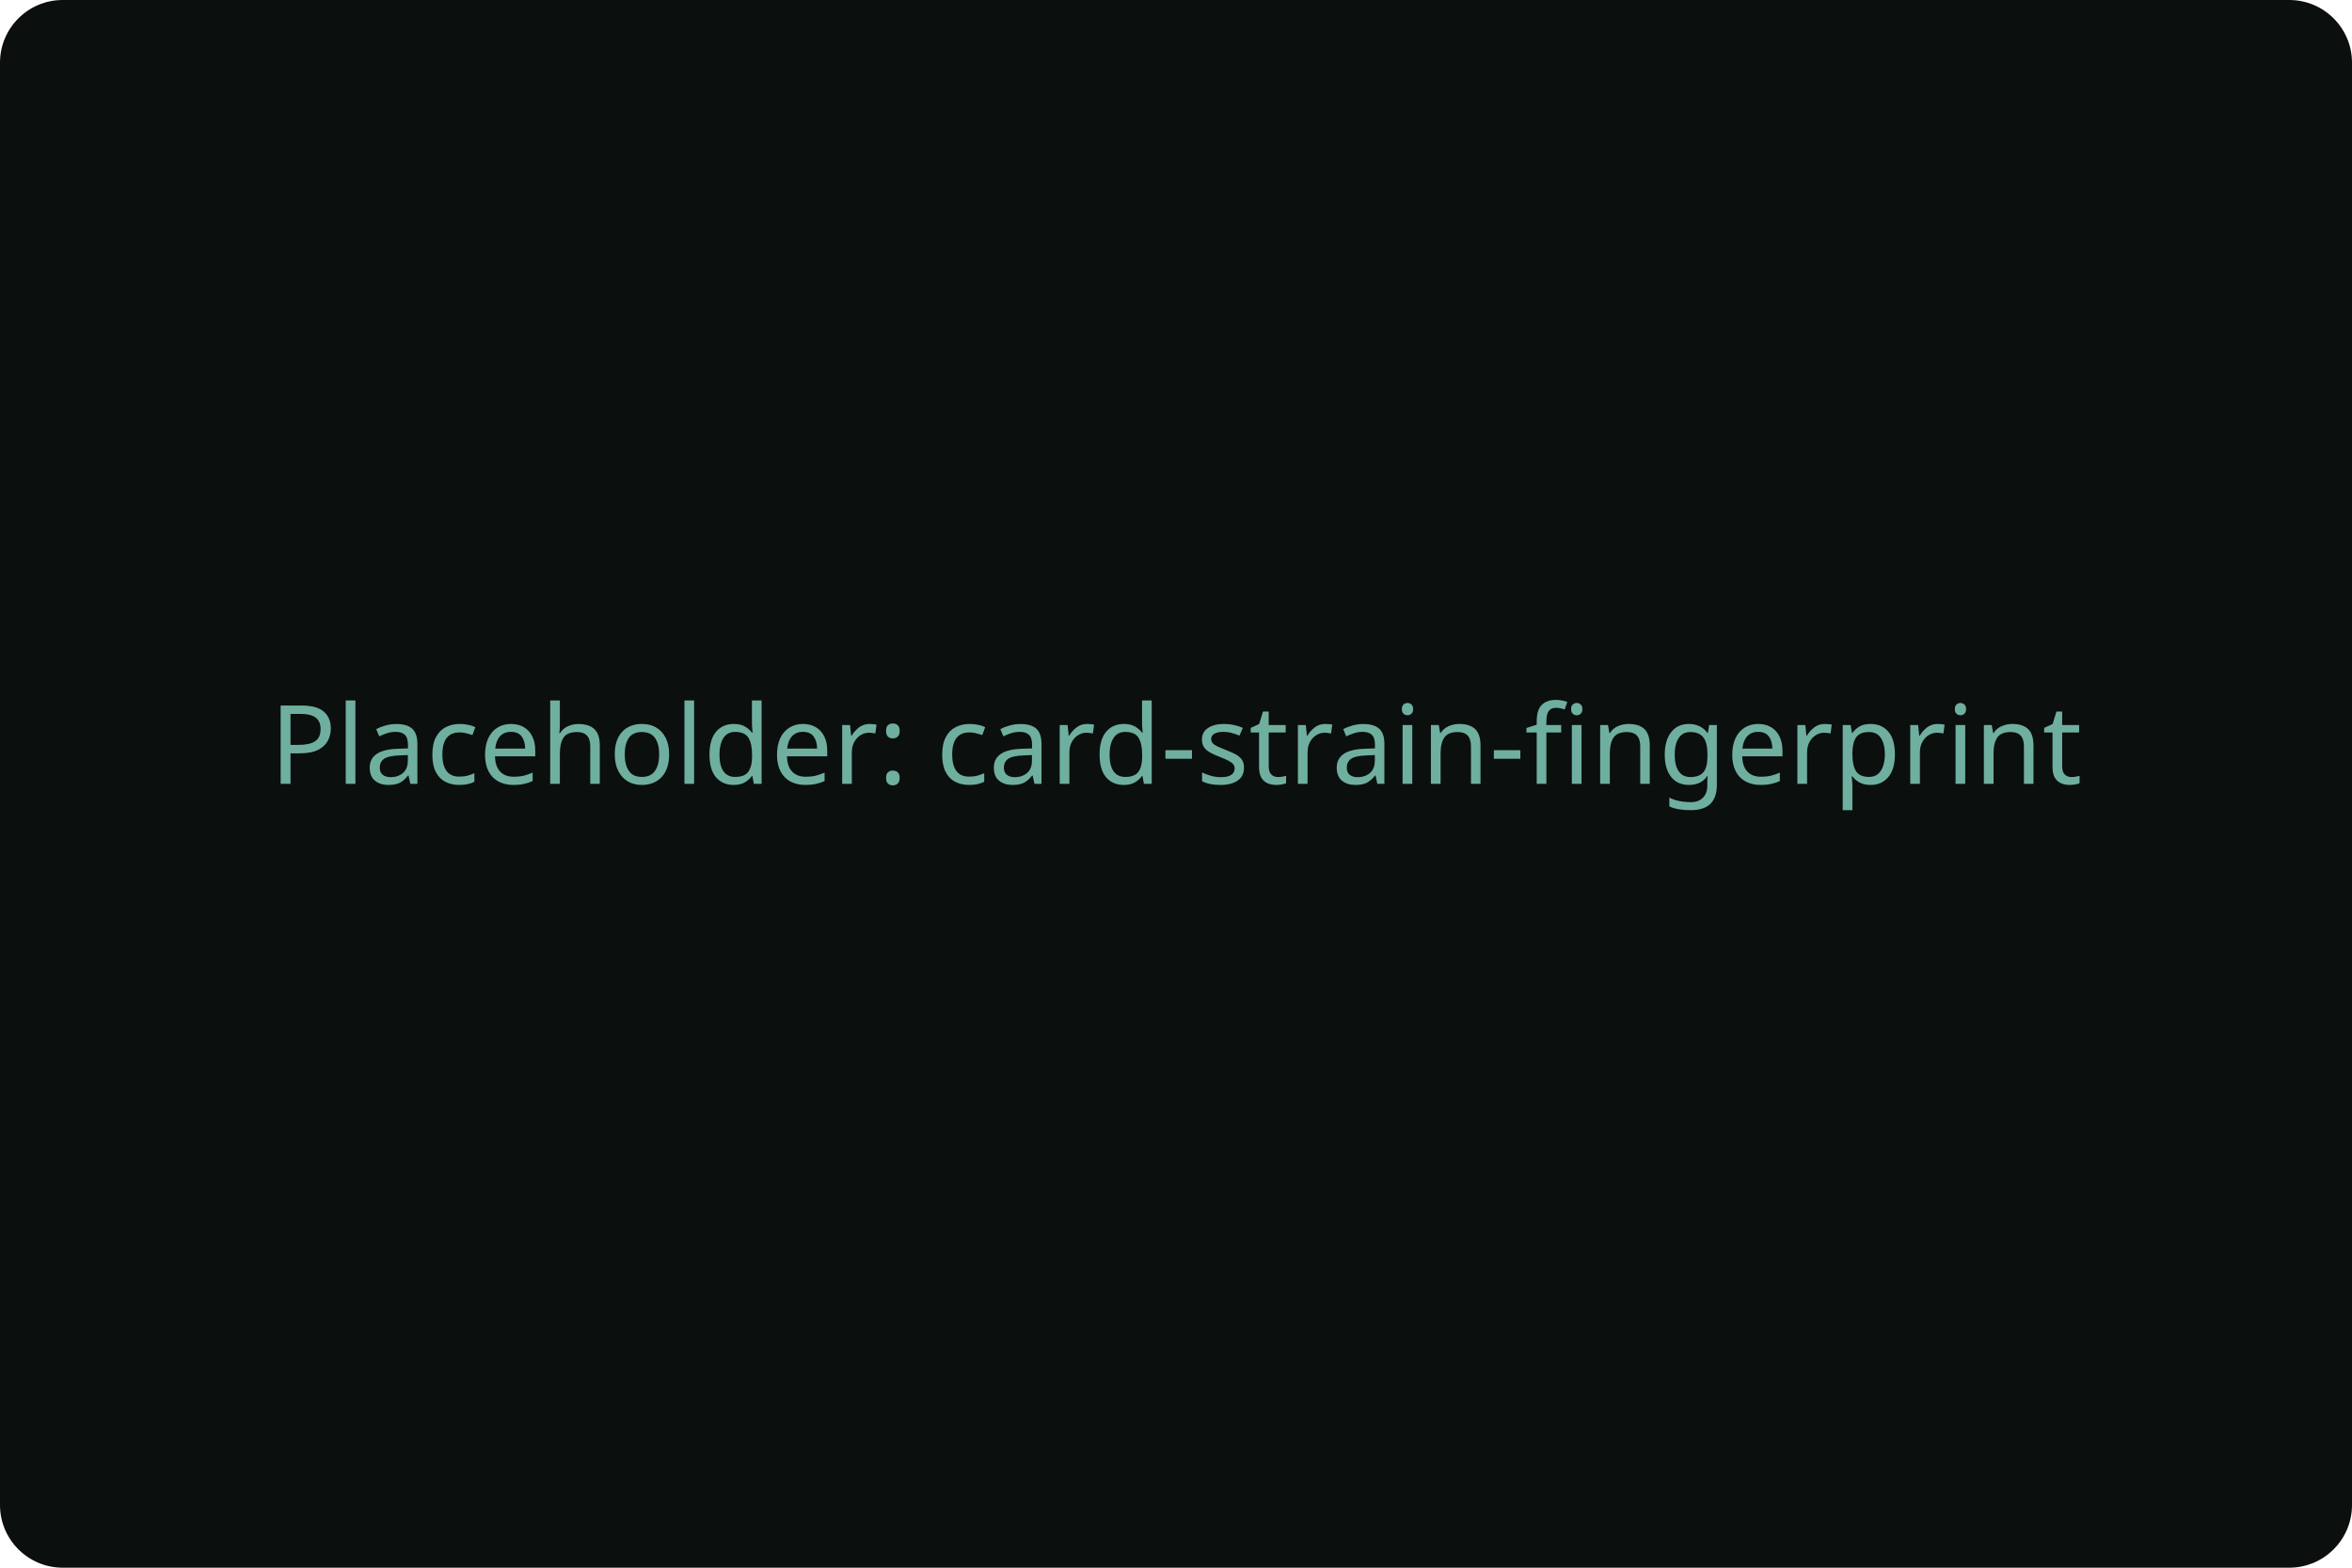
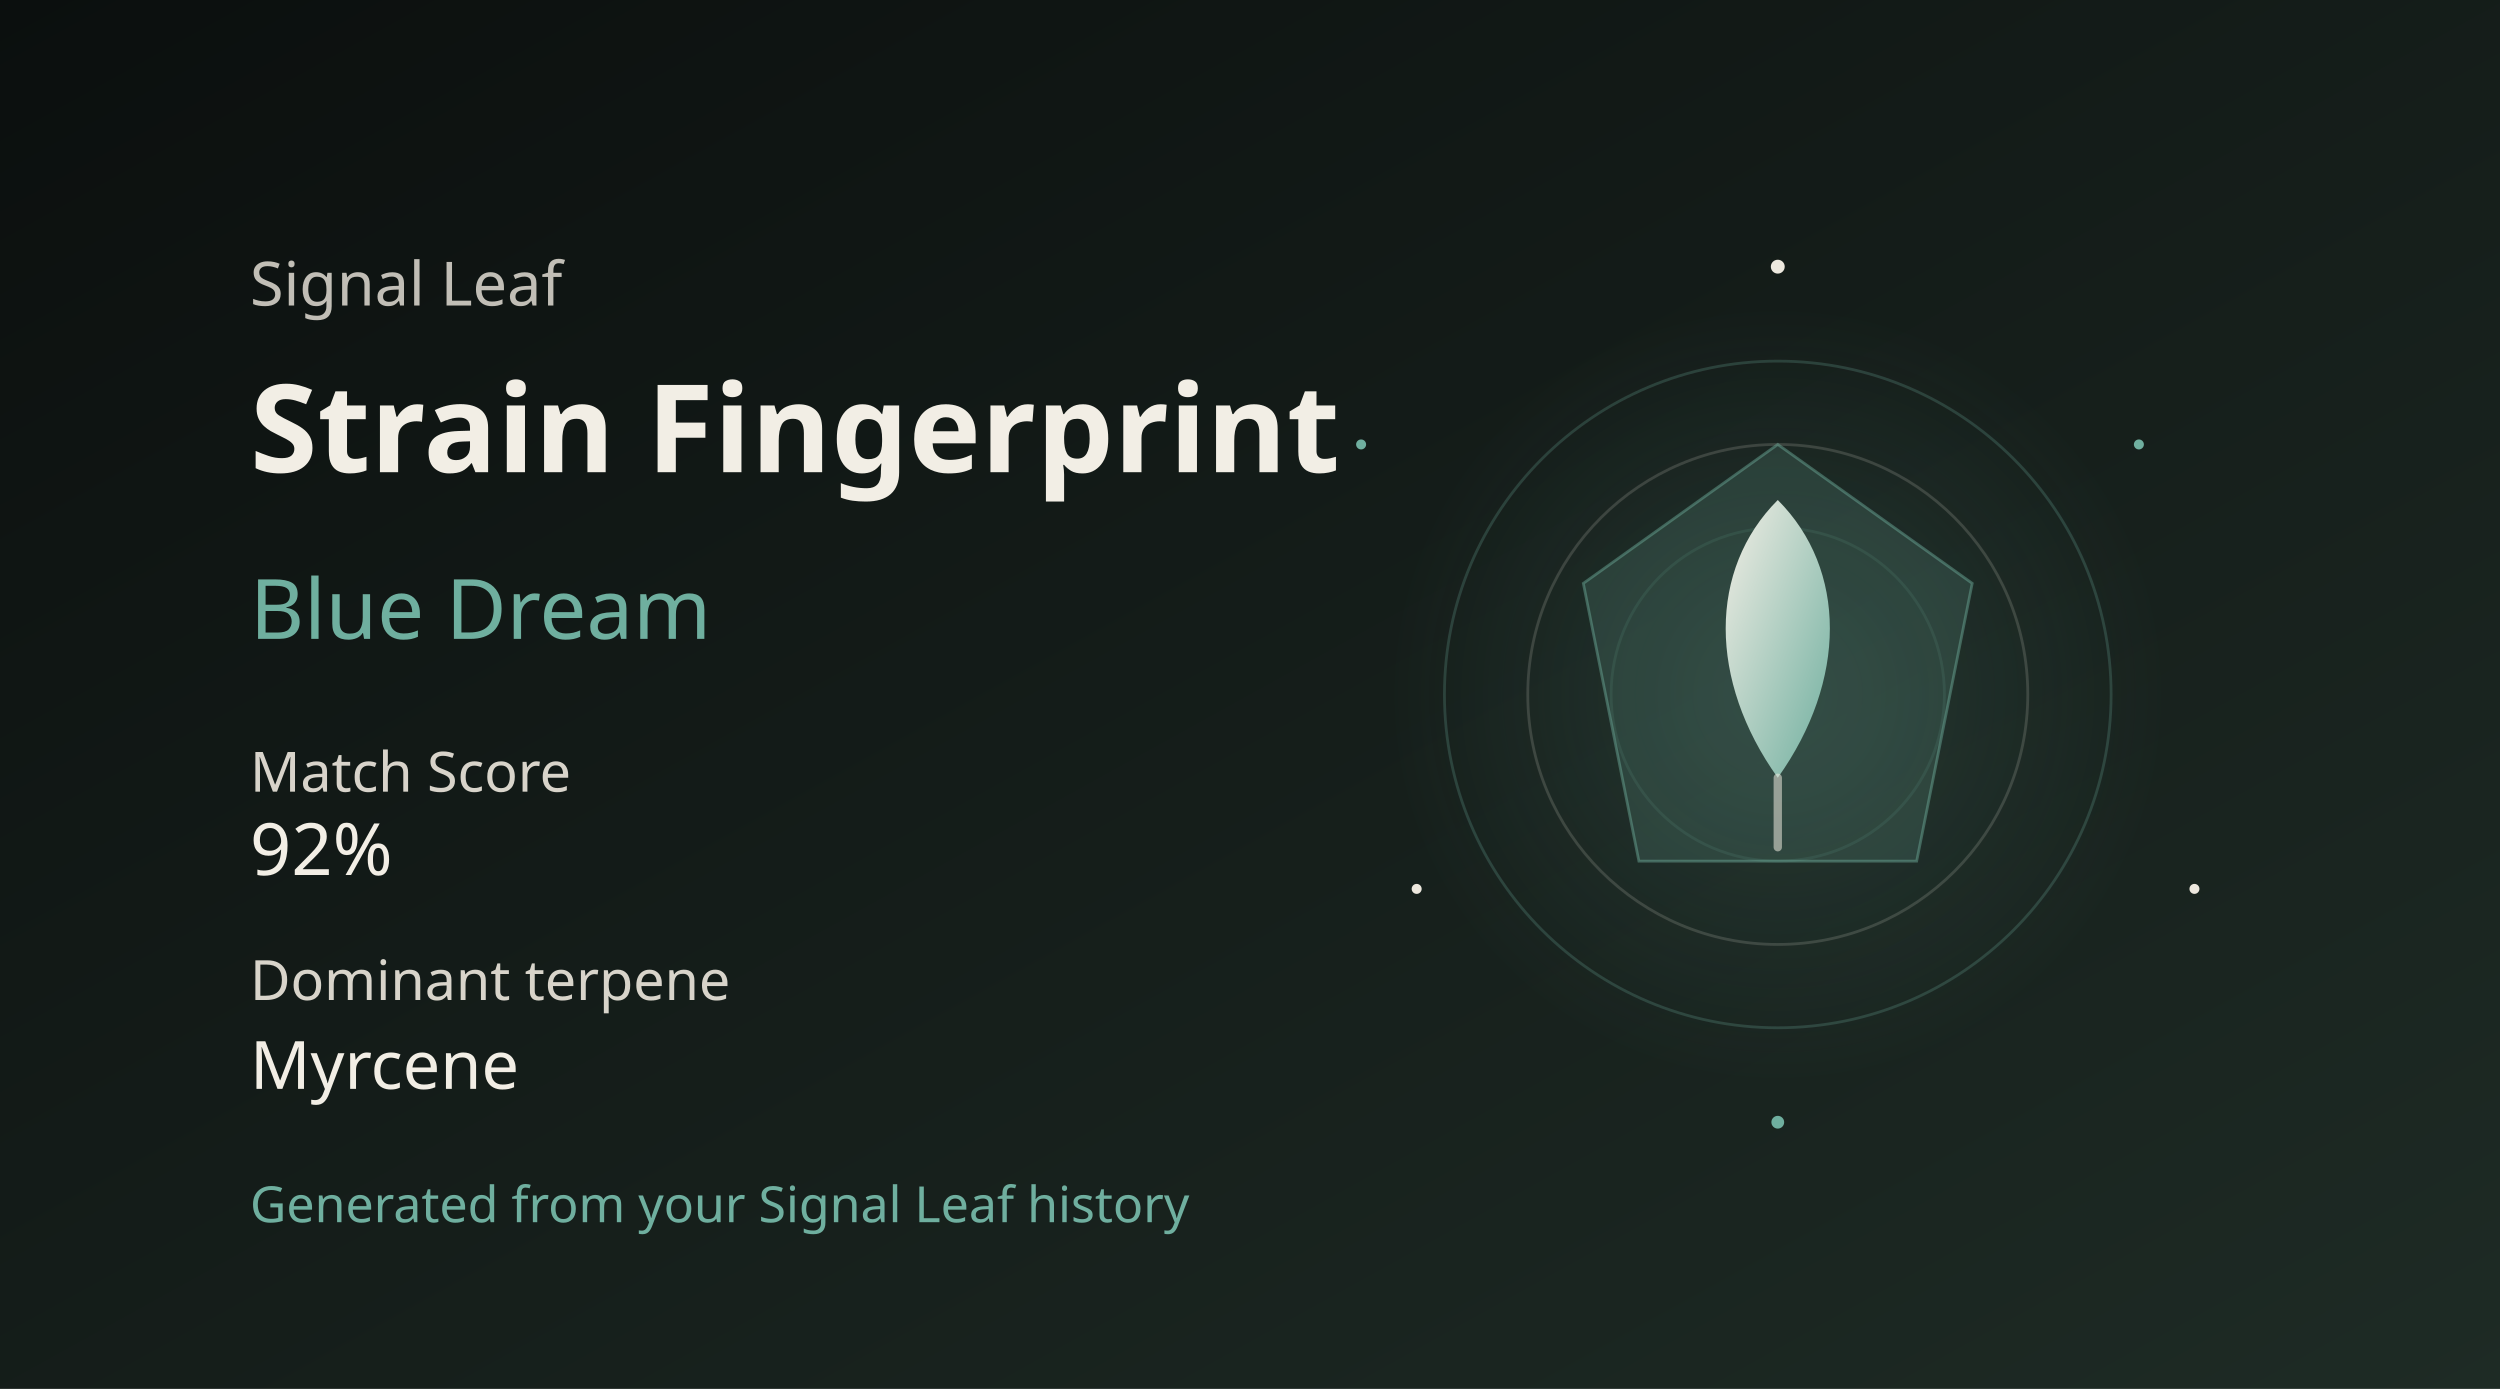
- <svg xmlns="http://www.w3.org/2000/svg" viewBox="0 0 600 400">
-   <rect width="600" height="400" rx="16" fill="#0B0F0E" />
-   <text x="300" y="200" text-anchor="middle" fill="#6FAF9F" font-size="28" font-family="sans-serif">Placeholder: card-strain-fingerprint</text>
+ <svg xmlns="http://www.w3.org/2000/svg" viewBox="0 0 900 500" fill="none">
+   <defs>
+     <linearGradient id="bgGradient" x1="0" y1="0" x2="1" y2="1">
+       <stop offset="0%" stop-color="#0B0F0E" />
+       <stop offset="100%" stop-color="#1E2B25" />
+     </linearGradient>
+     <radialGradient id="haloGlow" cx="50%" cy="50%" r="50%">
+       <stop offset="0%" stop-color="#6FAF9F" stop-opacity="0.18" />
+       <stop offset="70%" stop-color="#6FAF9F" stop-opacity="0.05" />
+       <stop offset="100%" stop-color="#6FAF9F" stop-opacity="0" />
+     </radialGradient>
+     <linearGradient id="leafCore" x1="0" y1="0" x2="1" y2="1">
+       <stop offset="0%" stop-color="#F2EEE5" />
+       <stop offset="100%" stop-color="#6FAF9F" />
+     </linearGradient>
+   </defs>
+   <rect width="900" height="500" fill="url(#bgGradient)" />
+   <circle cx="640" cy="250" r="140" fill="url(#haloGlow)" />
+   <circle cx="640" cy="250" r="120" stroke="#6FAF9F" stroke-opacity="0.24" />
+   <circle cx="640" cy="250" r="90" stroke="#EDE8DE" stroke-opacity="0.16" />
+   <circle cx="640" cy="250" r="60" stroke="#6FAF9F" stroke-opacity="0.12" />
+   <polygon points="640,160 710,210 690,310 590,310 570,210" fill="#6FAF9F" fill-opacity="0.18" stroke="#6FAF9F" stroke-opacity="0.45" />
+   <path d="M640 280     C615 245 615 205 640 180     C665 205 665 245 640 280Z" fill="url(#leafCore)" />
+   <line x1="640" y1="280" x2="640" y2="305" stroke="#EDE8DE" stroke-opacity="0.55" stroke-width="3" stroke-linecap="round" />
+   <circle cx="640" cy="96" r="2.5" fill="#EDE8DE" />
+   <circle cx="770" cy="160" r="1.8" fill="#6FAF9F" />
+   <circle cx="790" cy="320" r="1.8" fill="#EDE8DE" />
+   <circle cx="640" cy="404" r="2.3" fill="#6FAF9F" />
+   <circle cx="510" cy="320" r="1.8" fill="#EDE8DE" />
+   <circle cx="490" cy="160" r="1.8" fill="#6FAF9F" />
+   <text x="90" y="110" fill="#EDE8DE" font-size="22" font-family="system-ui" opacity="0.8">
+     Signal Leaf
+   </text>
+   <text x="90" y="170" fill="#F2EEE5" font-size="44" font-family="system-ui" font-weight="600">
+     Strain Fingerprint
+   </text>
+   <text x="90" y="230" fill="#6FAF9F" font-size="30" font-family="system-ui">
+     Blue Dream
+   </text>
+   <text x="90" y="285" fill="#EDE8DE" font-size="20" font-family="system-ui" opacity="0.9">
+     Match Score
+   </text>
+   <text x="90" y="315" fill="#F2EEE5" font-size="26" font-family="system-ui">
+     92%
+   </text>
+   <text x="90" y="360" fill="#EDE8DE" font-size="20" font-family="system-ui" opacity="0.9">
+     Dominant terpene
+   </text>
+   <text x="90" y="392" fill="#F2EEE5" font-size="24" font-family="system-ui">
+     Myrcene
+   </text>
+   <text x="90" y="440" fill="#6FAF9F" font-size="18" font-family="system-ui">
+     Generated from your Signal Leaf history
+   </text>
</svg>
